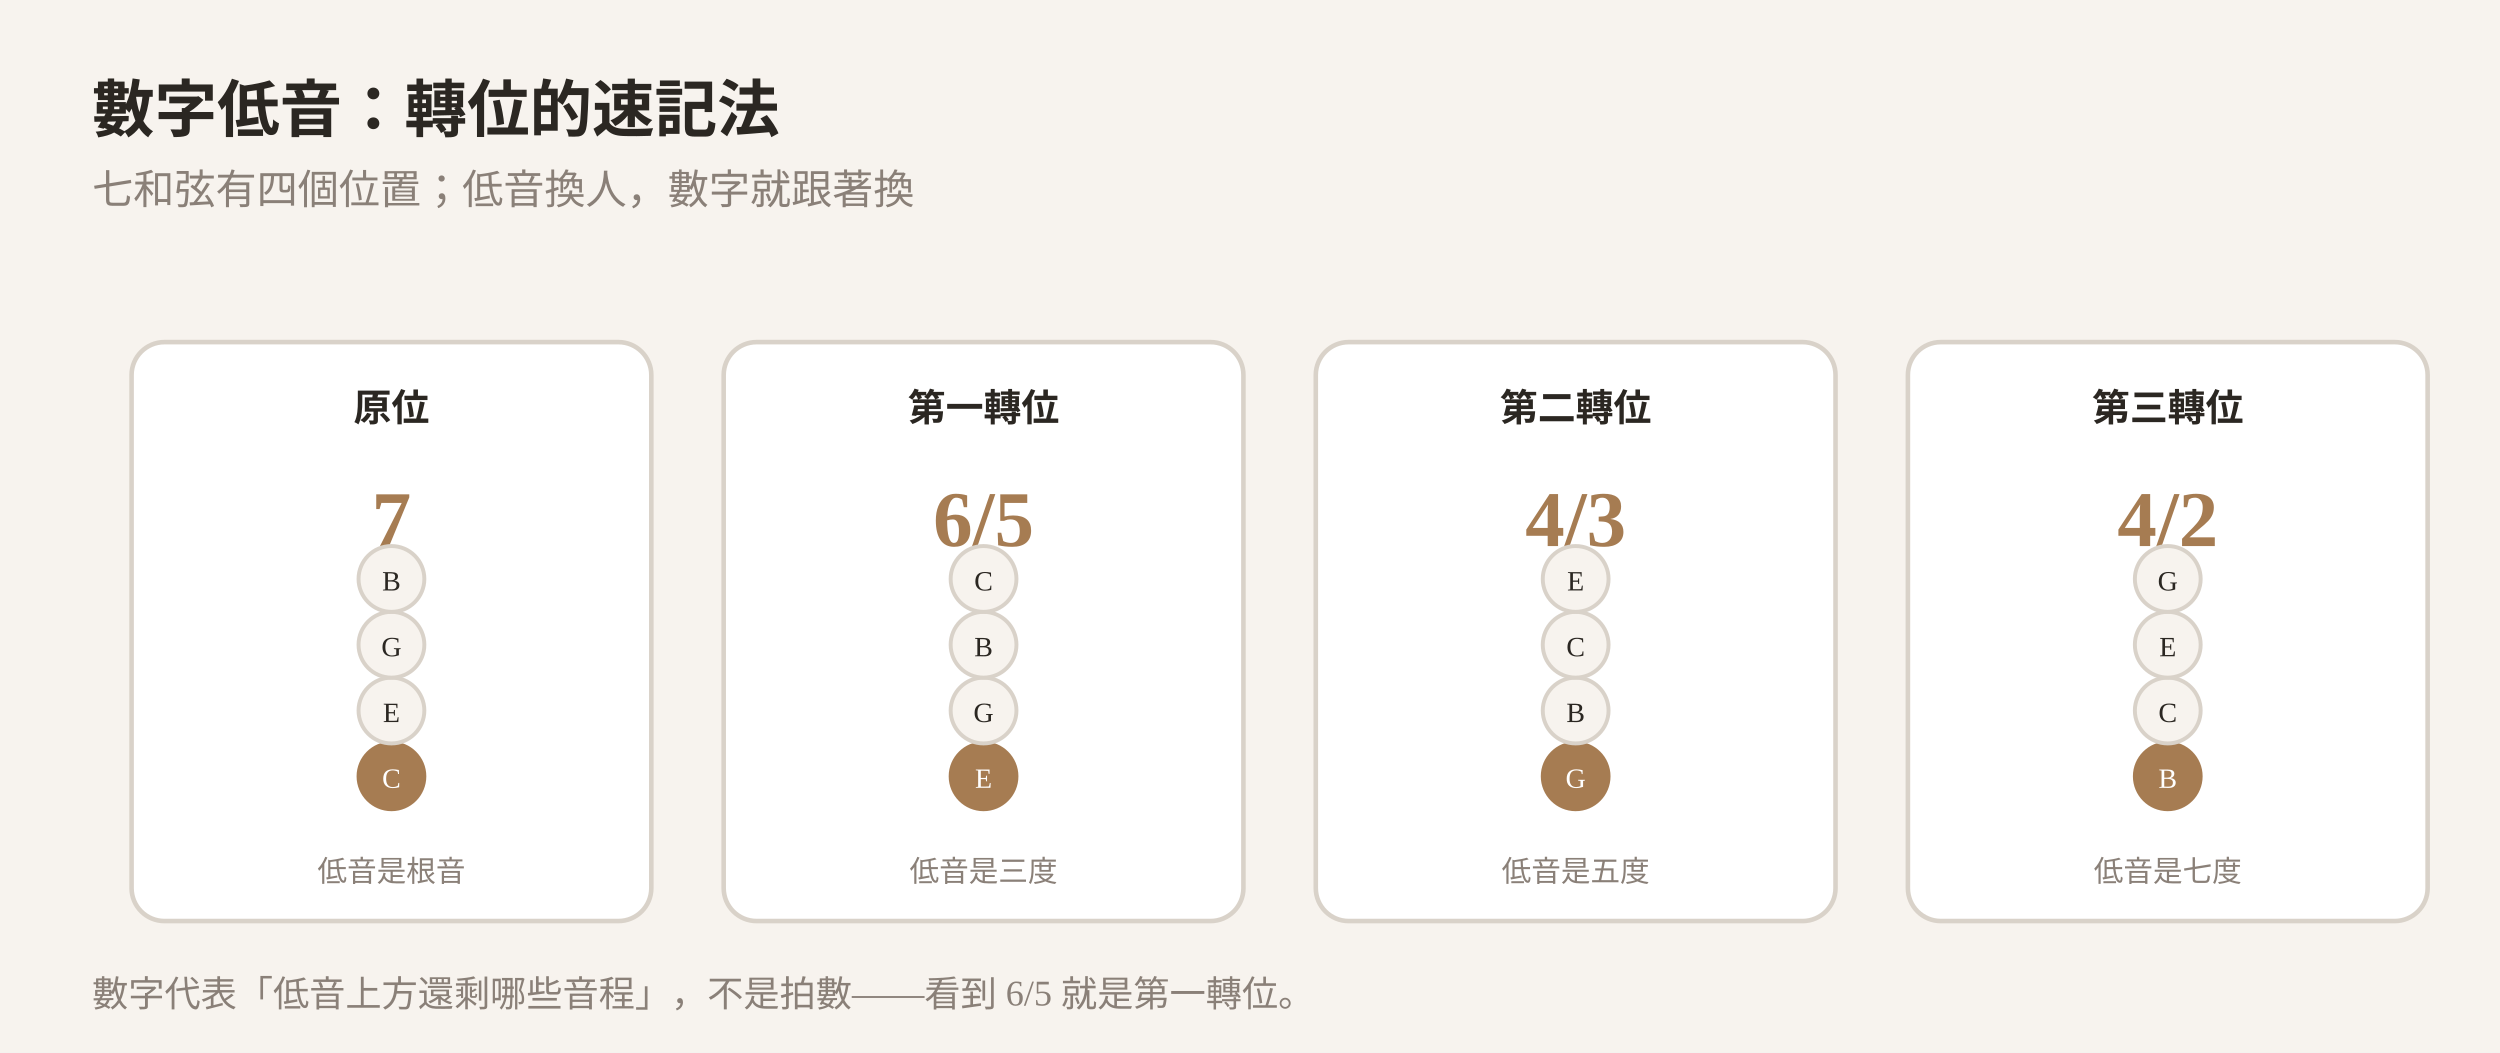
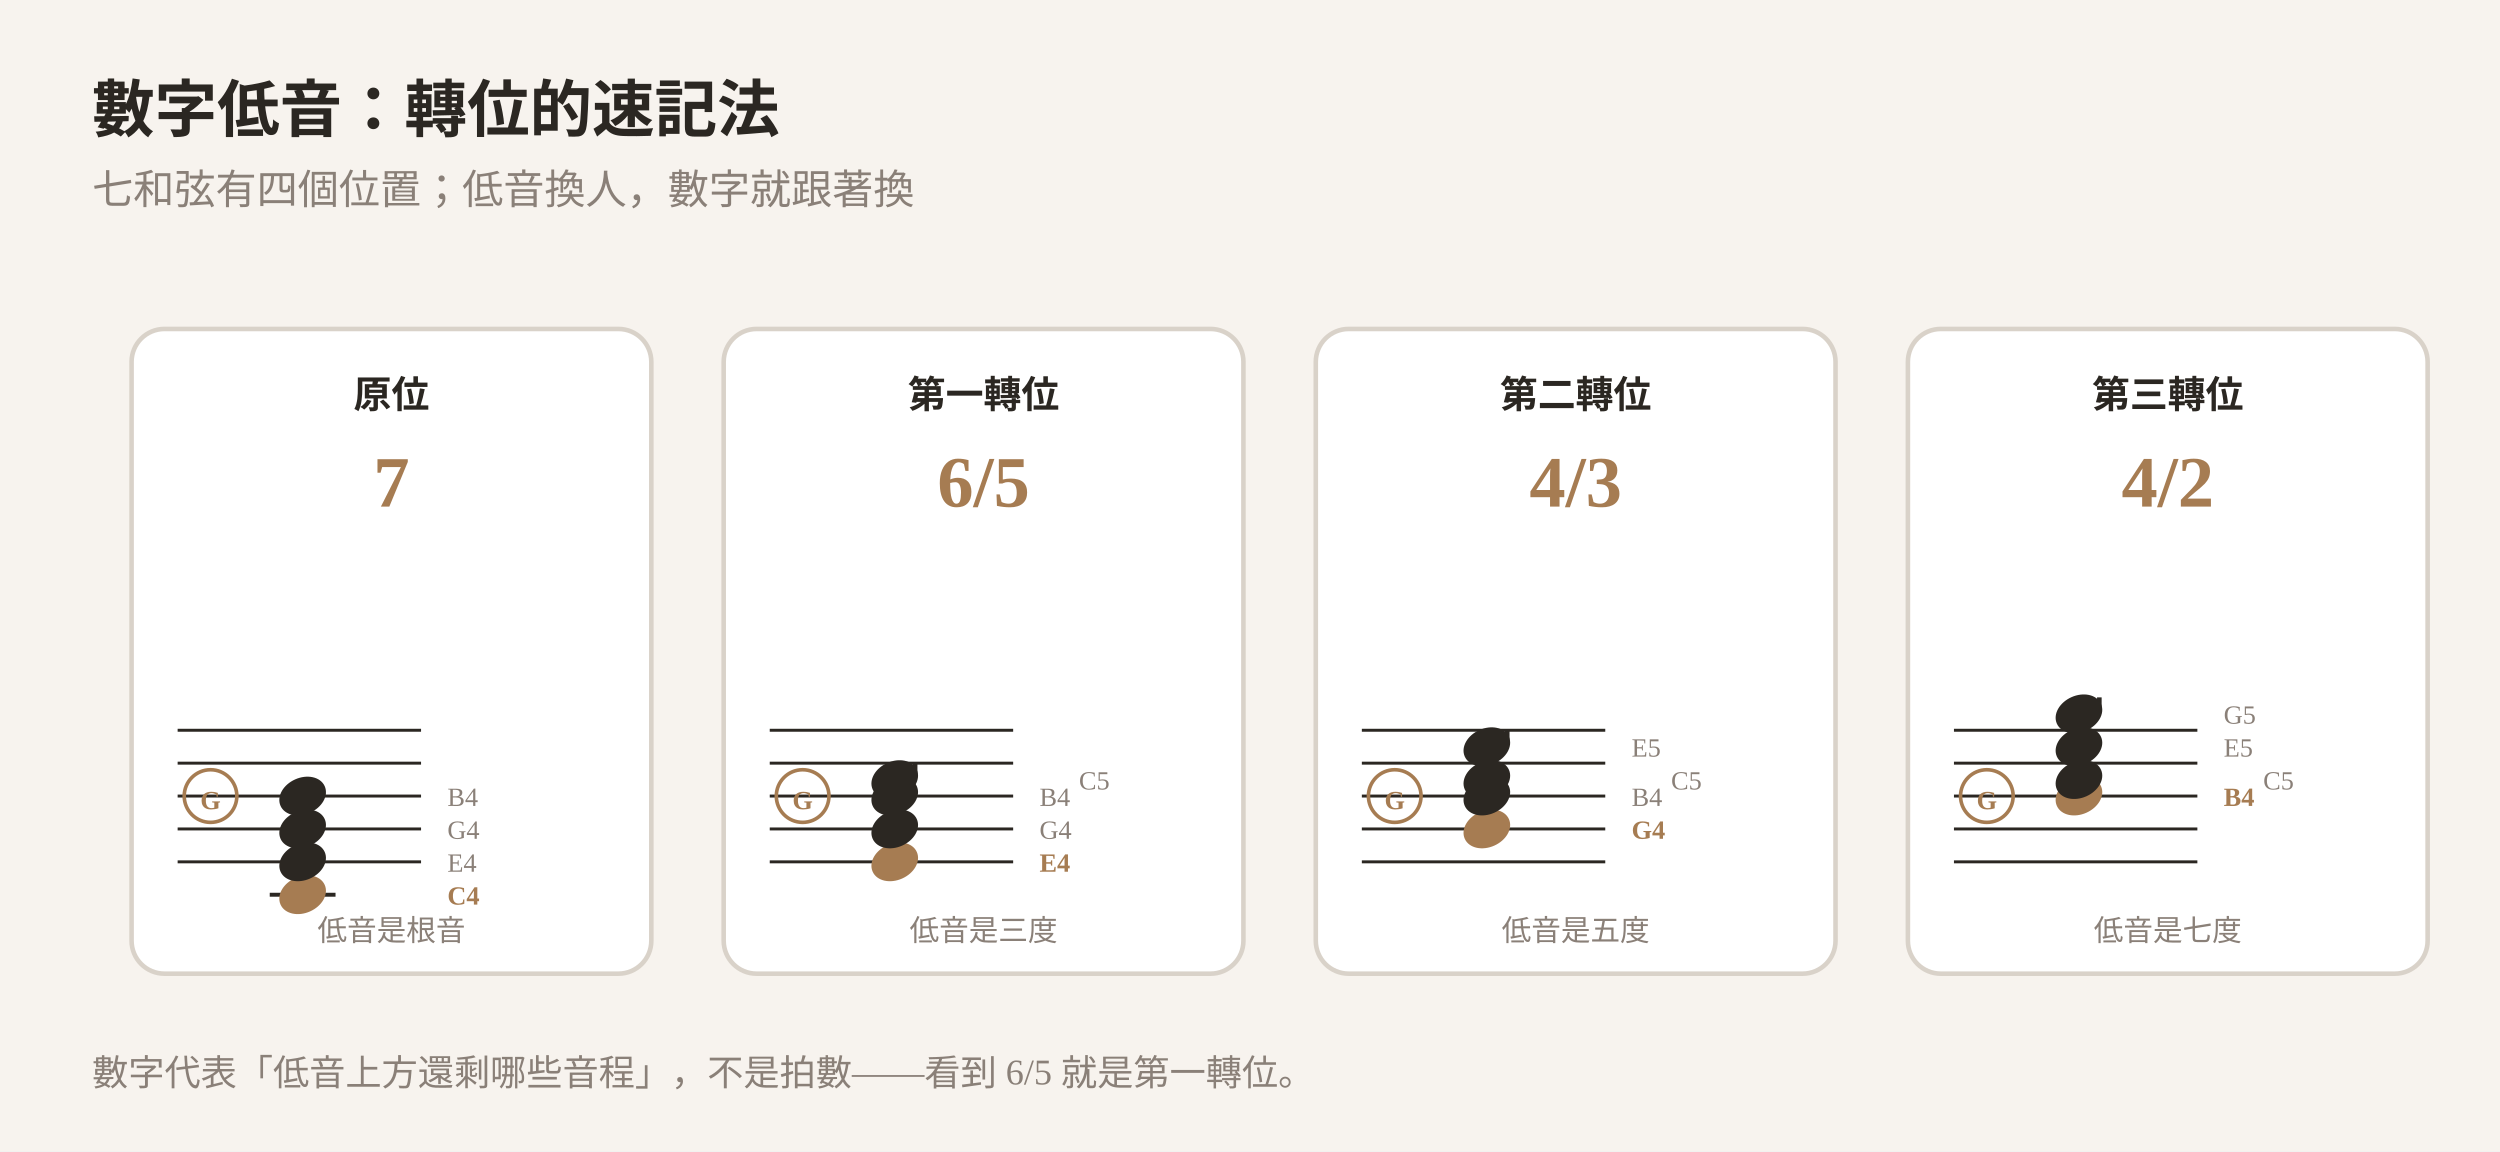
- <svg xmlns="http://www.w3.org/2000/svg" viewBox="0 0 760 320" width="100%" role="img" aria-label="數字低音：轉位的速記法">
-   <rect width="760" height="320" fill="#f7f3ee" />
+ <svg xmlns="http://www.w3.org/2000/svg" viewBox="0 0 760 350" width="100%" role="img" aria-label="數字低音：轉位的速記法">
+   <rect width="760" height="350" fill="#f7f3ee" />
  <text x="28.0" y="40.0" font-size="19" text-anchor="start" fill="#2b2722" font-weight="700">數字低音：轉位的速記法</text>
  <text x="28.0" y="62.0" font-size="12.5" text-anchor="start" fill="#8a8078" font-weight="400">七和弦有四個位置；低音換人，數字就跟著換</text>
-   <rect x="40.0" y="104.0" width="158.0" height="176.0" rx="10" fill="#fff" stroke="#d9d2c9" stroke-width="1.4" />
-   <text x="119.0" y="128.0" font-size="11.5" text-anchor="middle" fill="#2b2722" font-weight="700">原位</text>
-   <text x="119.0" y="166.0" font-size="24" text-anchor="middle" fill="#A67C52" font-weight="700">7</text>
-   <circle cx="119.0" cy="236.0" r="10.0" fill="#A67C52" stroke="#A67C52" stroke-width="1.2" />
-   <text x="119.0" y="239.5" font-size="8.5" text-anchor="middle" fill="#fff" font-weight="400">C</text>
-   <circle cx="119.0" cy="216.0" r="10.0" fill="#f7f3ee" stroke="#d9d2c9" stroke-width="1.2" />
-   <text x="119.0" y="219.5" font-size="8.5" text-anchor="middle" fill="#2b2722" font-weight="400">E</text>
-   <circle cx="119.0" cy="196.0" r="10.0" fill="#f7f3ee" stroke="#d9d2c9" stroke-width="1.2" />
-   <text x="119.0" y="199.5" font-size="8.5" text-anchor="middle" fill="#2b2722" font-weight="400">G</text>
-   <circle cx="119.0" cy="176.0" r="10.0" fill="#f7f3ee" stroke="#d9d2c9" stroke-width="1.2" />
-   <text x="119.0" y="179.5" font-size="8.5" text-anchor="middle" fill="#2b2722" font-weight="400">B</text>
-   <text x="119.0" y="268.0" font-size="9" text-anchor="middle" fill="#8a8078" font-weight="400">低音是根音</text>
-   <rect x="220.0" y="104.0" width="158.0" height="176.0" rx="10" fill="#fff" stroke="#d9d2c9" stroke-width="1.4" />
-   <text x="299.0" y="128.0" font-size="11.5" text-anchor="middle" fill="#2b2722" font-weight="700">第一轉位</text>
-   <text x="299.0" y="166.0" font-size="24" text-anchor="middle" fill="#A67C52" font-weight="700">6/5</text>
-   <circle cx="299.0" cy="236.0" r="10.0" fill="#A67C52" stroke="#A67C52" stroke-width="1.2" />
-   <text x="299.0" y="239.5" font-size="8.5" text-anchor="middle" fill="#fff" font-weight="400">E</text>
-   <circle cx="299.0" cy="216.0" r="10.0" fill="#f7f3ee" stroke="#d9d2c9" stroke-width="1.2" />
-   <text x="299.0" y="219.5" font-size="8.5" text-anchor="middle" fill="#2b2722" font-weight="400">G</text>
-   <circle cx="299.0" cy="196.0" r="10.0" fill="#f7f3ee" stroke="#d9d2c9" stroke-width="1.2" />
-   <text x="299.0" y="199.5" font-size="8.5" text-anchor="middle" fill="#2b2722" font-weight="400">B</text>
-   <circle cx="299.0" cy="176.0" r="10.0" fill="#f7f3ee" stroke="#d9d2c9" stroke-width="1.2" />
-   <text x="299.0" y="179.5" font-size="8.5" text-anchor="middle" fill="#2b2722" font-weight="400">C</text>
-   <text x="299.0" y="268.0" font-size="9" text-anchor="middle" fill="#8a8078" font-weight="400">低音是三度</text>
-   <rect x="400.0" y="104.0" width="158.0" height="176.0" rx="10" fill="#fff" stroke="#d9d2c9" stroke-width="1.4" />
-   <text x="479.0" y="128.0" font-size="11.5" text-anchor="middle" fill="#2b2722" font-weight="700">第二轉位</text>
-   <text x="479.0" y="166.0" font-size="24" text-anchor="middle" fill="#A67C52" font-weight="700">4/3</text>
-   <circle cx="479.0" cy="236.0" r="10.0" fill="#A67C52" stroke="#A67C52" stroke-width="1.2" />
-   <text x="479.0" y="239.5" font-size="8.5" text-anchor="middle" fill="#fff" font-weight="400">G</text>
-   <circle cx="479.0" cy="216.0" r="10.0" fill="#f7f3ee" stroke="#d9d2c9" stroke-width="1.2" />
-   <text x="479.0" y="219.5" font-size="8.5" text-anchor="middle" fill="#2b2722" font-weight="400">B</text>
-   <circle cx="479.0" cy="196.0" r="10.0" fill="#f7f3ee" stroke="#d9d2c9" stroke-width="1.2" />
-   <text x="479.0" y="199.5" font-size="8.5" text-anchor="middle" fill="#2b2722" font-weight="400">C</text>
-   <circle cx="479.0" cy="176.0" r="10.0" fill="#f7f3ee" stroke="#d9d2c9" stroke-width="1.2" />
-   <text x="479.0" y="179.5" font-size="8.5" text-anchor="middle" fill="#2b2722" font-weight="400">E</text>
-   <text x="479.0" y="268.0" font-size="9" text-anchor="middle" fill="#8a8078" font-weight="400">低音是五度</text>
-   <rect x="580.0" y="104.0" width="158.0" height="176.0" rx="10" fill="#fff" stroke="#d9d2c9" stroke-width="1.4" />
-   <text x="659.0" y="128.0" font-size="11.5" text-anchor="middle" fill="#2b2722" font-weight="700">第三轉位</text>
-   <text x="659.0" y="166.0" font-size="24" text-anchor="middle" fill="#A67C52" font-weight="700">4/2</text>
-   <circle cx="659.0" cy="236.0" r="10.0" fill="#A67C52" stroke="#A67C52" stroke-width="1.2" />
-   <text x="659.0" y="239.5" font-size="8.5" text-anchor="middle" fill="#fff" font-weight="400">B</text>
-   <circle cx="659.0" cy="216.0" r="10.0" fill="#f7f3ee" stroke="#d9d2c9" stroke-width="1.2" />
-   <text x="659.0" y="219.5" font-size="8.5" text-anchor="middle" fill="#2b2722" font-weight="400">C</text>
-   <circle cx="659.0" cy="196.0" r="10.0" fill="#f7f3ee" stroke="#d9d2c9" stroke-width="1.2" />
-   <text x="659.0" y="199.5" font-size="8.5" text-anchor="middle" fill="#2b2722" font-weight="400">E</text>
-   <circle cx="659.0" cy="176.0" r="10.0" fill="#f7f3ee" stroke="#d9d2c9" stroke-width="1.2" />
-   <text x="659.0" y="179.5" font-size="8.5" text-anchor="middle" fill="#2b2722" font-weight="400">G</text>
-   <text x="659.0" y="268.0" font-size="9" text-anchor="middle" fill="#8a8078" font-weight="400">低音是七度</text>
-   <text x="28.0" y="306.0" font-size="11" text-anchor="start" fill="#8a8078" font-weight="400">數字代表「低音上方還剩哪些音程」，不是拍數——看到 6/5 就是第一轉位。</text>
+   <rect x="40.0" y="100.0" width="158.0" height="196.0" rx="10" fill="#fff" stroke="#d9d2c9" stroke-width="1.4" />
+   <text x="119.0" y="124.0" font-size="11.5" text-anchor="middle" fill="#2b2722" font-weight="700">原位</text>
+   <text x="119.0" y="154.0" font-size="22" text-anchor="middle" fill="#A67C52" font-weight="700">7</text>
+   <line x1="54.0" y1="262.0" x2="128.0" y2="262.0" stroke="#2b2722" stroke-width="0.9" />
+   <line x1="54.0" y1="252.0" x2="128.0" y2="252.0" stroke="#2b2722" stroke-width="0.9" />
+   <line x1="54.0" y1="242.0" x2="128.0" y2="242.0" stroke="#2b2722" stroke-width="0.9" />
+   <line x1="54.0" y1="232.0" x2="128.0" y2="232.0" stroke="#2b2722" stroke-width="0.9" />
+   <line x1="54.0" y1="222.0" x2="128.0" y2="222.0" stroke="#2b2722" stroke-width="0.9" />
+   <circle cx="64.0" cy="242.0" r="8.0" fill="none" stroke="#A67C52" stroke-width="1.1" />
+   <text x="64.0" y="246.0" font-size="8" text-anchor="middle" fill="#A67C52" font-weight="700">G</text>
+   <line x1="82.0" y1="272.0" x2="102.0" y2="272.0" stroke="#2b2722" stroke-width="1.2" />
+   <ellipse cx="92.0" cy="272.0" rx="6.6" ry="4.8" fill="#A67C52" stroke="#A67C52" stroke-width="1.5" transform="rotate(-24 92.0 272.0)" />
+   <ellipse cx="92.0" cy="262.0" rx="6.6" ry="4.8" fill="#2b2722" stroke="#2b2722" stroke-width="1.5" transform="rotate(-24 92.0 262.0)" />
+   <ellipse cx="92.0" cy="252.0" rx="6.6" ry="4.8" fill="#2b2722" stroke="#2b2722" stroke-width="1.5" transform="rotate(-24 92.0 252.0)" />
+   <ellipse cx="92.0" cy="242.0" rx="6.6" ry="4.8" fill="#2b2722" stroke="#2b2722" stroke-width="1.5" transform="rotate(-24 92.0 242.0)" />
+   <line x1="98.2" y1="241.0" x2="98.2" y2="242.0" stroke="#2b2722" stroke-width="1.4" />
+   <text x="136.0" y="275.0" font-size="8" text-anchor="start" fill="#A67C52" font-weight="700">C4</text>
+   <text x="136.0" y="265.0" font-size="8" text-anchor="start" fill="#8a8078" font-weight="400">E4</text>
+   <text x="136.0" y="255.0" font-size="8" text-anchor="start" fill="#8a8078" font-weight="400">G4</text>
+   <text x="136.0" y="245.0" font-size="8" text-anchor="start" fill="#8a8078" font-weight="400">B4</text>
+   <text x="119.0" y="286.0" font-size="9" text-anchor="middle" fill="#8a8078" font-weight="400">低音是根音</text>
+   <rect x="220.0" y="100.0" width="158.0" height="196.0" rx="10" fill="#fff" stroke="#d9d2c9" stroke-width="1.4" />
+   <text x="299.0" y="124.0" font-size="11.5" text-anchor="middle" fill="#2b2722" font-weight="700">第一轉位</text>
+   <text x="299.0" y="154.0" font-size="22" text-anchor="middle" fill="#A67C52" font-weight="700">6/5</text>
+   <line x1="234.0" y1="262.0" x2="308.0" y2="262.0" stroke="#2b2722" stroke-width="0.9" />
+   <line x1="234.0" y1="252.0" x2="308.0" y2="252.0" stroke="#2b2722" stroke-width="0.9" />
+   <line x1="234.0" y1="242.0" x2="308.0" y2="242.0" stroke="#2b2722" stroke-width="0.9" />
+   <line x1="234.0" y1="232.0" x2="308.0" y2="232.0" stroke="#2b2722" stroke-width="0.9" />
+   <line x1="234.0" y1="222.0" x2="308.0" y2="222.0" stroke="#2b2722" stroke-width="0.9" />
+   <circle cx="244.0" cy="242.0" r="8.0" fill="none" stroke="#A67C52" stroke-width="1.1" />
+   <text x="244.0" y="246.0" font-size="8" text-anchor="middle" fill="#A67C52" font-weight="700">G</text>
+   <ellipse cx="272.0" cy="262.0" rx="6.6" ry="4.8" fill="#A67C52" stroke="#A67C52" stroke-width="1.5" transform="rotate(-24 272.0 262.0)" />
+   <ellipse cx="272.0" cy="252.0" rx="6.6" ry="4.8" fill="#2b2722" stroke="#2b2722" stroke-width="1.5" transform="rotate(-24 272.0 252.0)" />
+   <ellipse cx="272.0" cy="242.0" rx="6.6" ry="4.8" fill="#2b2722" stroke="#2b2722" stroke-width="1.5" transform="rotate(-24 272.0 242.0)" />
+   <ellipse cx="272.0" cy="237.0" rx="6.6" ry="4.8" fill="#2b2722" stroke="#2b2722" stroke-width="1.5" transform="rotate(-24 272.0 237.0)" />
+   <line x1="278.2" y1="236.0" x2="278.2" y2="232.0" stroke="#2b2722" stroke-width="1.4" />
+   <text x="316.0" y="265.0" font-size="8" text-anchor="start" fill="#A67C52" font-weight="700">E4</text>
+   <text x="316.0" y="255.0" font-size="8" text-anchor="start" fill="#8a8078" font-weight="400">G4</text>
+   <text x="316.0" y="245.0" font-size="8" text-anchor="start" fill="#8a8078" font-weight="400">B4</text>
+   <text x="328.0" y="240.0" font-size="8" text-anchor="start" fill="#8a8078" font-weight="400">C5</text>
+   <text x="299.0" y="286.0" font-size="9" text-anchor="middle" fill="#8a8078" font-weight="400">低音是三度</text>
+   <rect x="400.0" y="100.0" width="158.0" height="196.0" rx="10" fill="#fff" stroke="#d9d2c9" stroke-width="1.4" />
+   <text x="479.0" y="124.0" font-size="11.5" text-anchor="middle" fill="#2b2722" font-weight="700">第二轉位</text>
+   <text x="479.0" y="154.0" font-size="22" text-anchor="middle" fill="#A67C52" font-weight="700">4/3</text>
+   <line x1="414.0" y1="262.0" x2="488.0" y2="262.0" stroke="#2b2722" stroke-width="0.9" />
+   <line x1="414.0" y1="252.0" x2="488.0" y2="252.0" stroke="#2b2722" stroke-width="0.9" />
+   <line x1="414.0" y1="242.0" x2="488.0" y2="242.0" stroke="#2b2722" stroke-width="0.9" />
+   <line x1="414.0" y1="232.0" x2="488.0" y2="232.0" stroke="#2b2722" stroke-width="0.9" />
+   <line x1="414.0" y1="222.0" x2="488.0" y2="222.0" stroke="#2b2722" stroke-width="0.9" />
+   <circle cx="424.0" cy="242.0" r="8.0" fill="none" stroke="#A67C52" stroke-width="1.1" />
+   <text x="424.0" y="246.0" font-size="8" text-anchor="middle" fill="#A67C52" font-weight="700">G</text>
+   <ellipse cx="452.0" cy="252.0" rx="6.6" ry="4.8" fill="#A67C52" stroke="#A67C52" stroke-width="1.5" transform="rotate(-24 452.0 252.0)" />
+   <ellipse cx="452.0" cy="242.0" rx="6.6" ry="4.8" fill="#2b2722" stroke="#2b2722" stroke-width="1.5" transform="rotate(-24 452.0 242.0)" />
+   <ellipse cx="452.0" cy="237.0" rx="6.6" ry="4.8" fill="#2b2722" stroke="#2b2722" stroke-width="1.5" transform="rotate(-24 452.0 237.0)" />
+   <ellipse cx="452.0" cy="227.0" rx="6.6" ry="4.8" fill="#2b2722" stroke="#2b2722" stroke-width="1.5" transform="rotate(-24 452.0 227.0)" />
+   <line x1="458.2" y1="226.0" x2="458.2" y2="222.0" stroke="#2b2722" stroke-width="1.4" />
+   <text x="496.0" y="255.0" font-size="8" text-anchor="start" fill="#A67C52" font-weight="700">G4</text>
+   <text x="496.0" y="245.0" font-size="8" text-anchor="start" fill="#8a8078" font-weight="400">B4</text>
+   <text x="508.0" y="240.0" font-size="8" text-anchor="start" fill="#8a8078" font-weight="400">C5</text>
+   <text x="496.0" y="230.0" font-size="8" text-anchor="start" fill="#8a8078" font-weight="400">E5</text>
+   <text x="479.0" y="286.0" font-size="9" text-anchor="middle" fill="#8a8078" font-weight="400">低音是五度</text>
+   <rect x="580.0" y="100.0" width="158.0" height="196.0" rx="10" fill="#fff" stroke="#d9d2c9" stroke-width="1.4" />
+   <text x="659.0" y="124.0" font-size="11.5" text-anchor="middle" fill="#2b2722" font-weight="700">第三轉位</text>
+   <text x="659.0" y="154.0" font-size="22" text-anchor="middle" fill="#A67C52" font-weight="700">4/2</text>
+   <line x1="594.0" y1="262.0" x2="668.0" y2="262.0" stroke="#2b2722" stroke-width="0.9" />
+   <line x1="594.0" y1="252.0" x2="668.0" y2="252.0" stroke="#2b2722" stroke-width="0.9" />
+   <line x1="594.0" y1="242.0" x2="668.0" y2="242.0" stroke="#2b2722" stroke-width="0.9" />
+   <line x1="594.0" y1="232.0" x2="668.0" y2="232.0" stroke="#2b2722" stroke-width="0.9" />
+   <line x1="594.0" y1="222.0" x2="668.0" y2="222.0" stroke="#2b2722" stroke-width="0.9" />
+   <circle cx="604.0" cy="242.0" r="8.0" fill="none" stroke="#A67C52" stroke-width="1.1" />
+   <text x="604.0" y="246.0" font-size="8" text-anchor="middle" fill="#A67C52" font-weight="700">G</text>
+   <ellipse cx="632.0" cy="242.0" rx="6.6" ry="4.8" fill="#A67C52" stroke="#A67C52" stroke-width="1.5" transform="rotate(-24 632.0 242.0)" />
+   <ellipse cx="632.0" cy="237.0" rx="6.6" ry="4.8" fill="#2b2722" stroke="#2b2722" stroke-width="1.5" transform="rotate(-24 632.0 237.0)" />
+   <ellipse cx="632.0" cy="227.0" rx="6.6" ry="4.8" fill="#2b2722" stroke="#2b2722" stroke-width="1.5" transform="rotate(-24 632.0 227.0)" />
+   <ellipse cx="632.0" cy="217.0" rx="6.6" ry="4.8" fill="#2b2722" stroke="#2b2722" stroke-width="1.5" transform="rotate(-24 632.0 217.0)" />
+   <line x1="638.2" y1="216.0" x2="638.2" y2="212.0" stroke="#2b2722" stroke-width="1.4" />
+   <text x="676.0" y="245.0" font-size="8" text-anchor="start" fill="#A67C52" font-weight="700">B4</text>
+   <text x="688.0" y="240.0" font-size="8" text-anchor="start" fill="#8a8078" font-weight="400">C5</text>
+   <text x="676.0" y="230.0" font-size="8" text-anchor="start" fill="#8a8078" font-weight="400">E5</text>
+   <text x="676.0" y="220.0" font-size="8" text-anchor="start" fill="#8a8078" font-weight="400">G5</text>
+   <text x="659.0" y="286.0" font-size="9" text-anchor="middle" fill="#8a8078" font-weight="400">低音是七度</text>
+   <text x="28.0" y="330.0" font-size="11" text-anchor="start" fill="#8a8078" font-weight="400">數字代表「低音上方還剩哪些音程」，不是拍數——看到 6/5 就是第一轉位。</text>
</svg>
